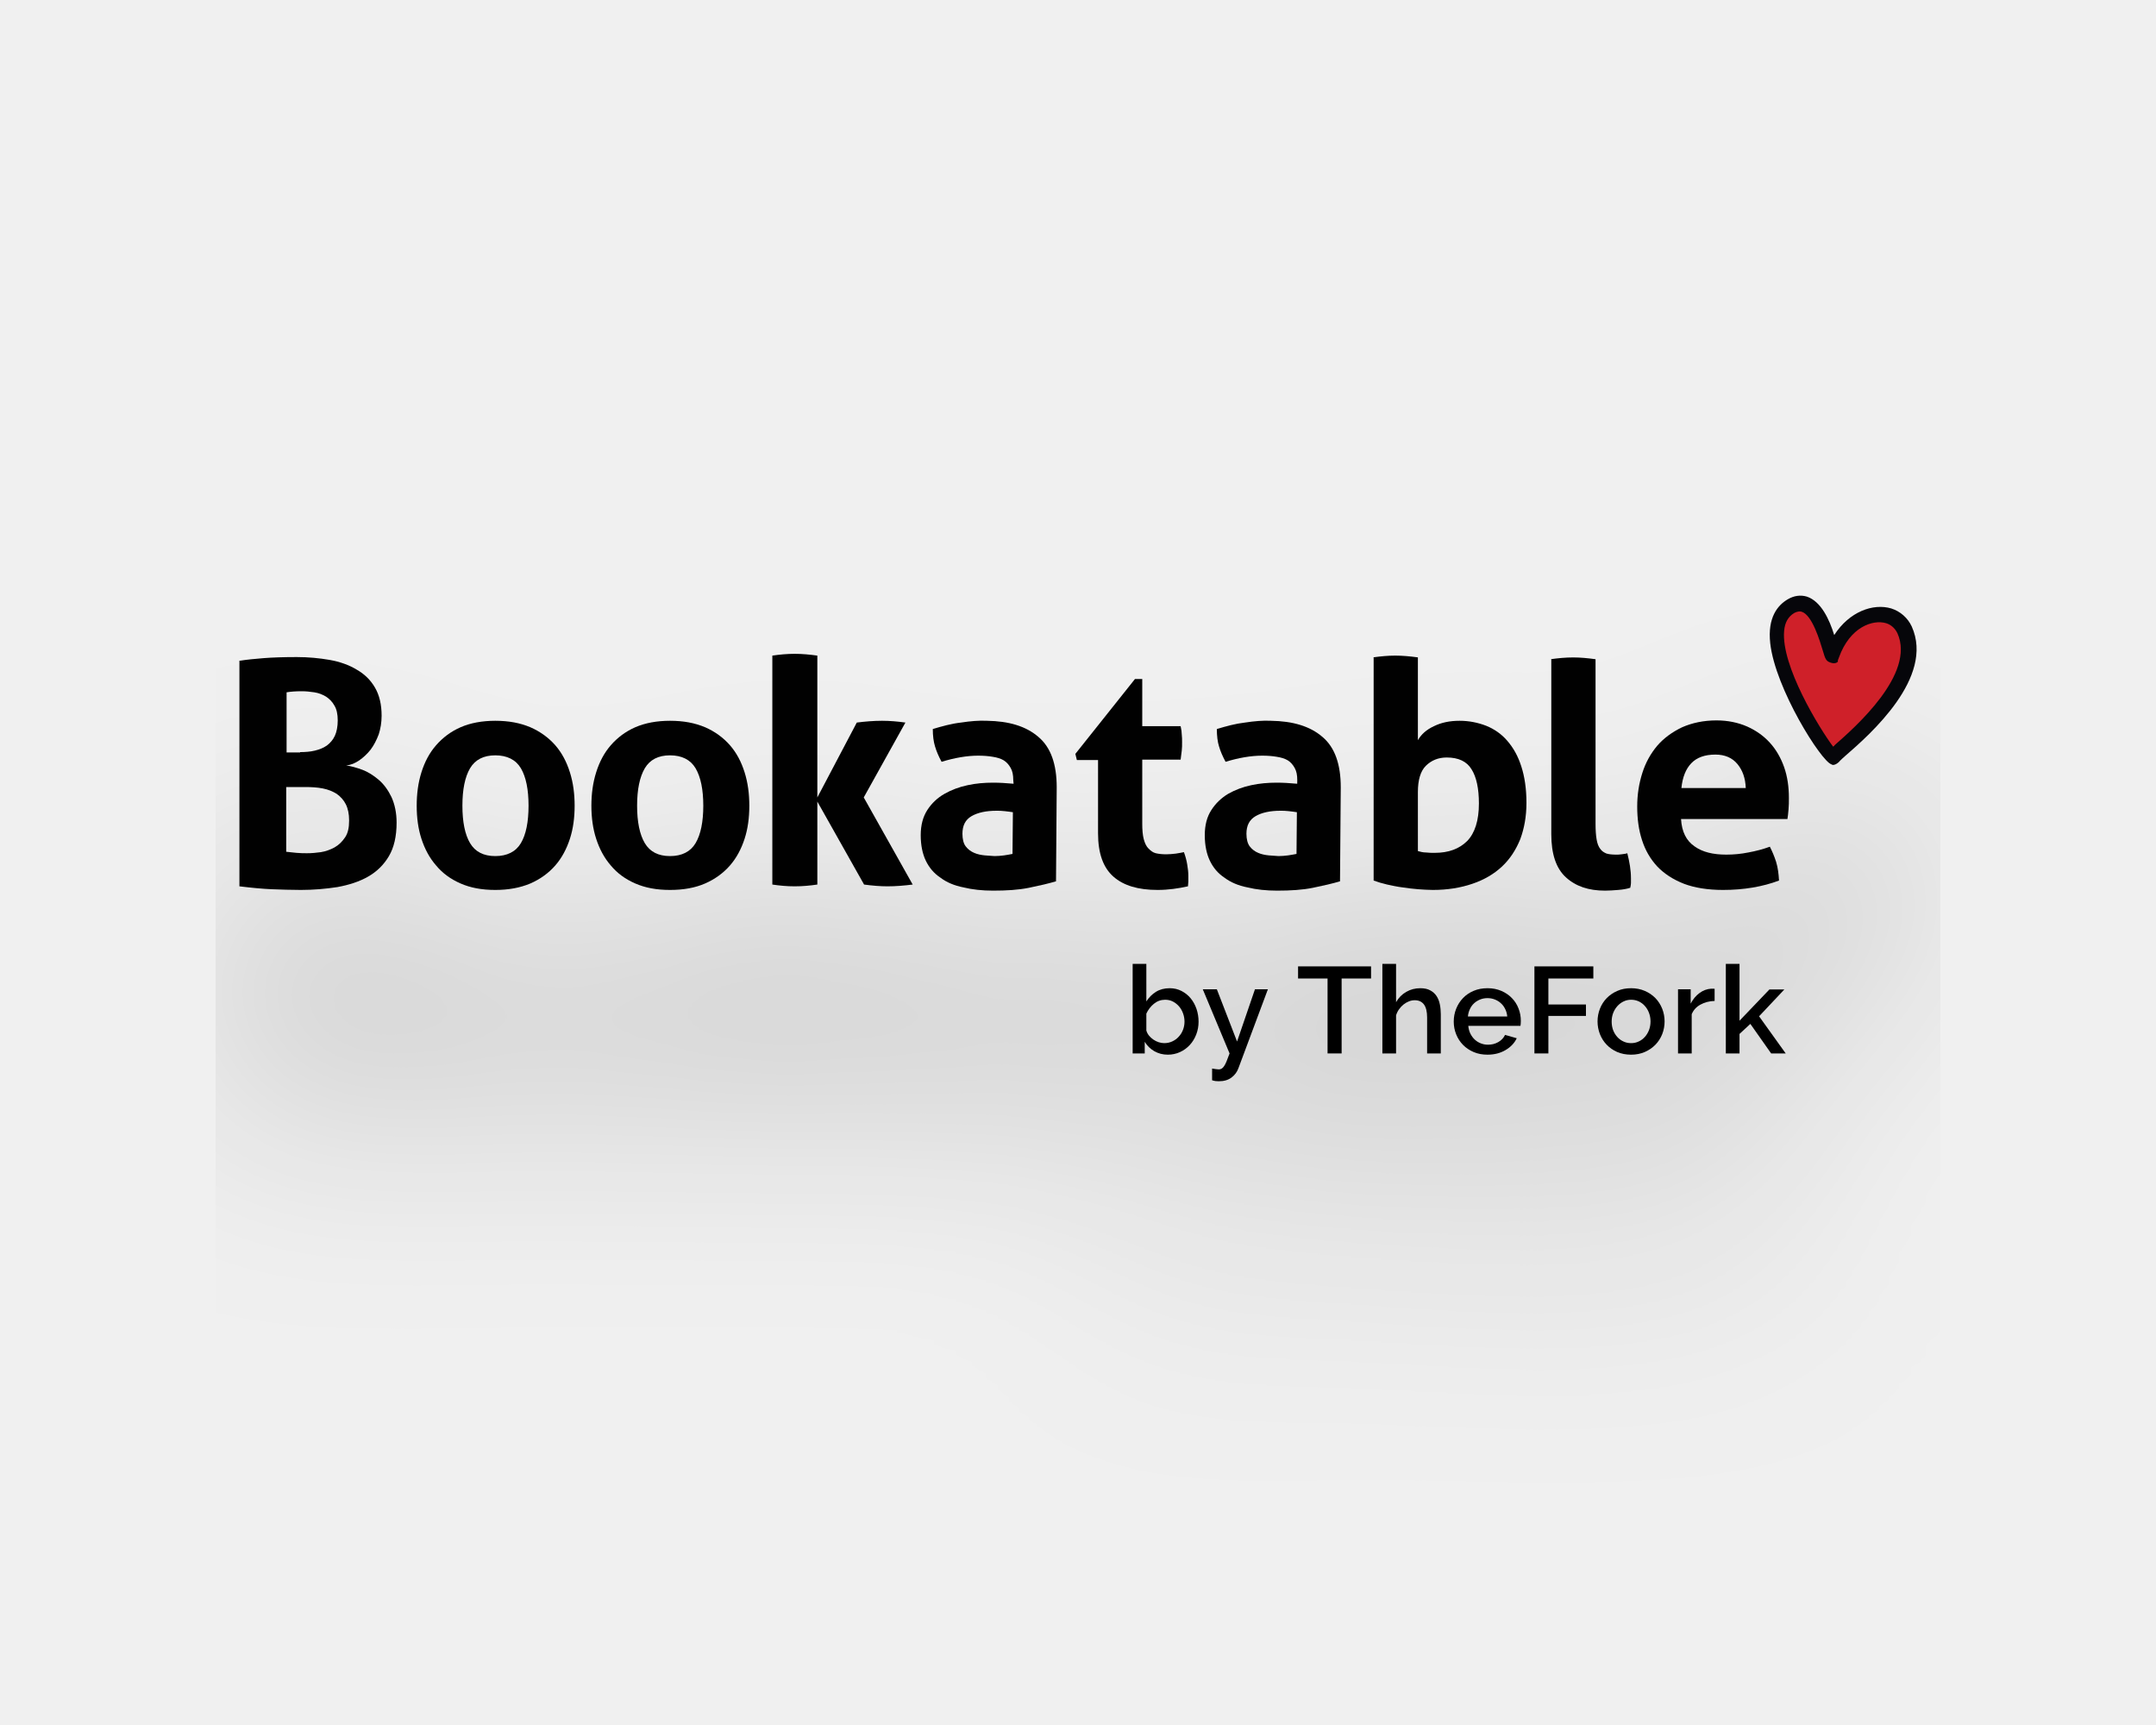
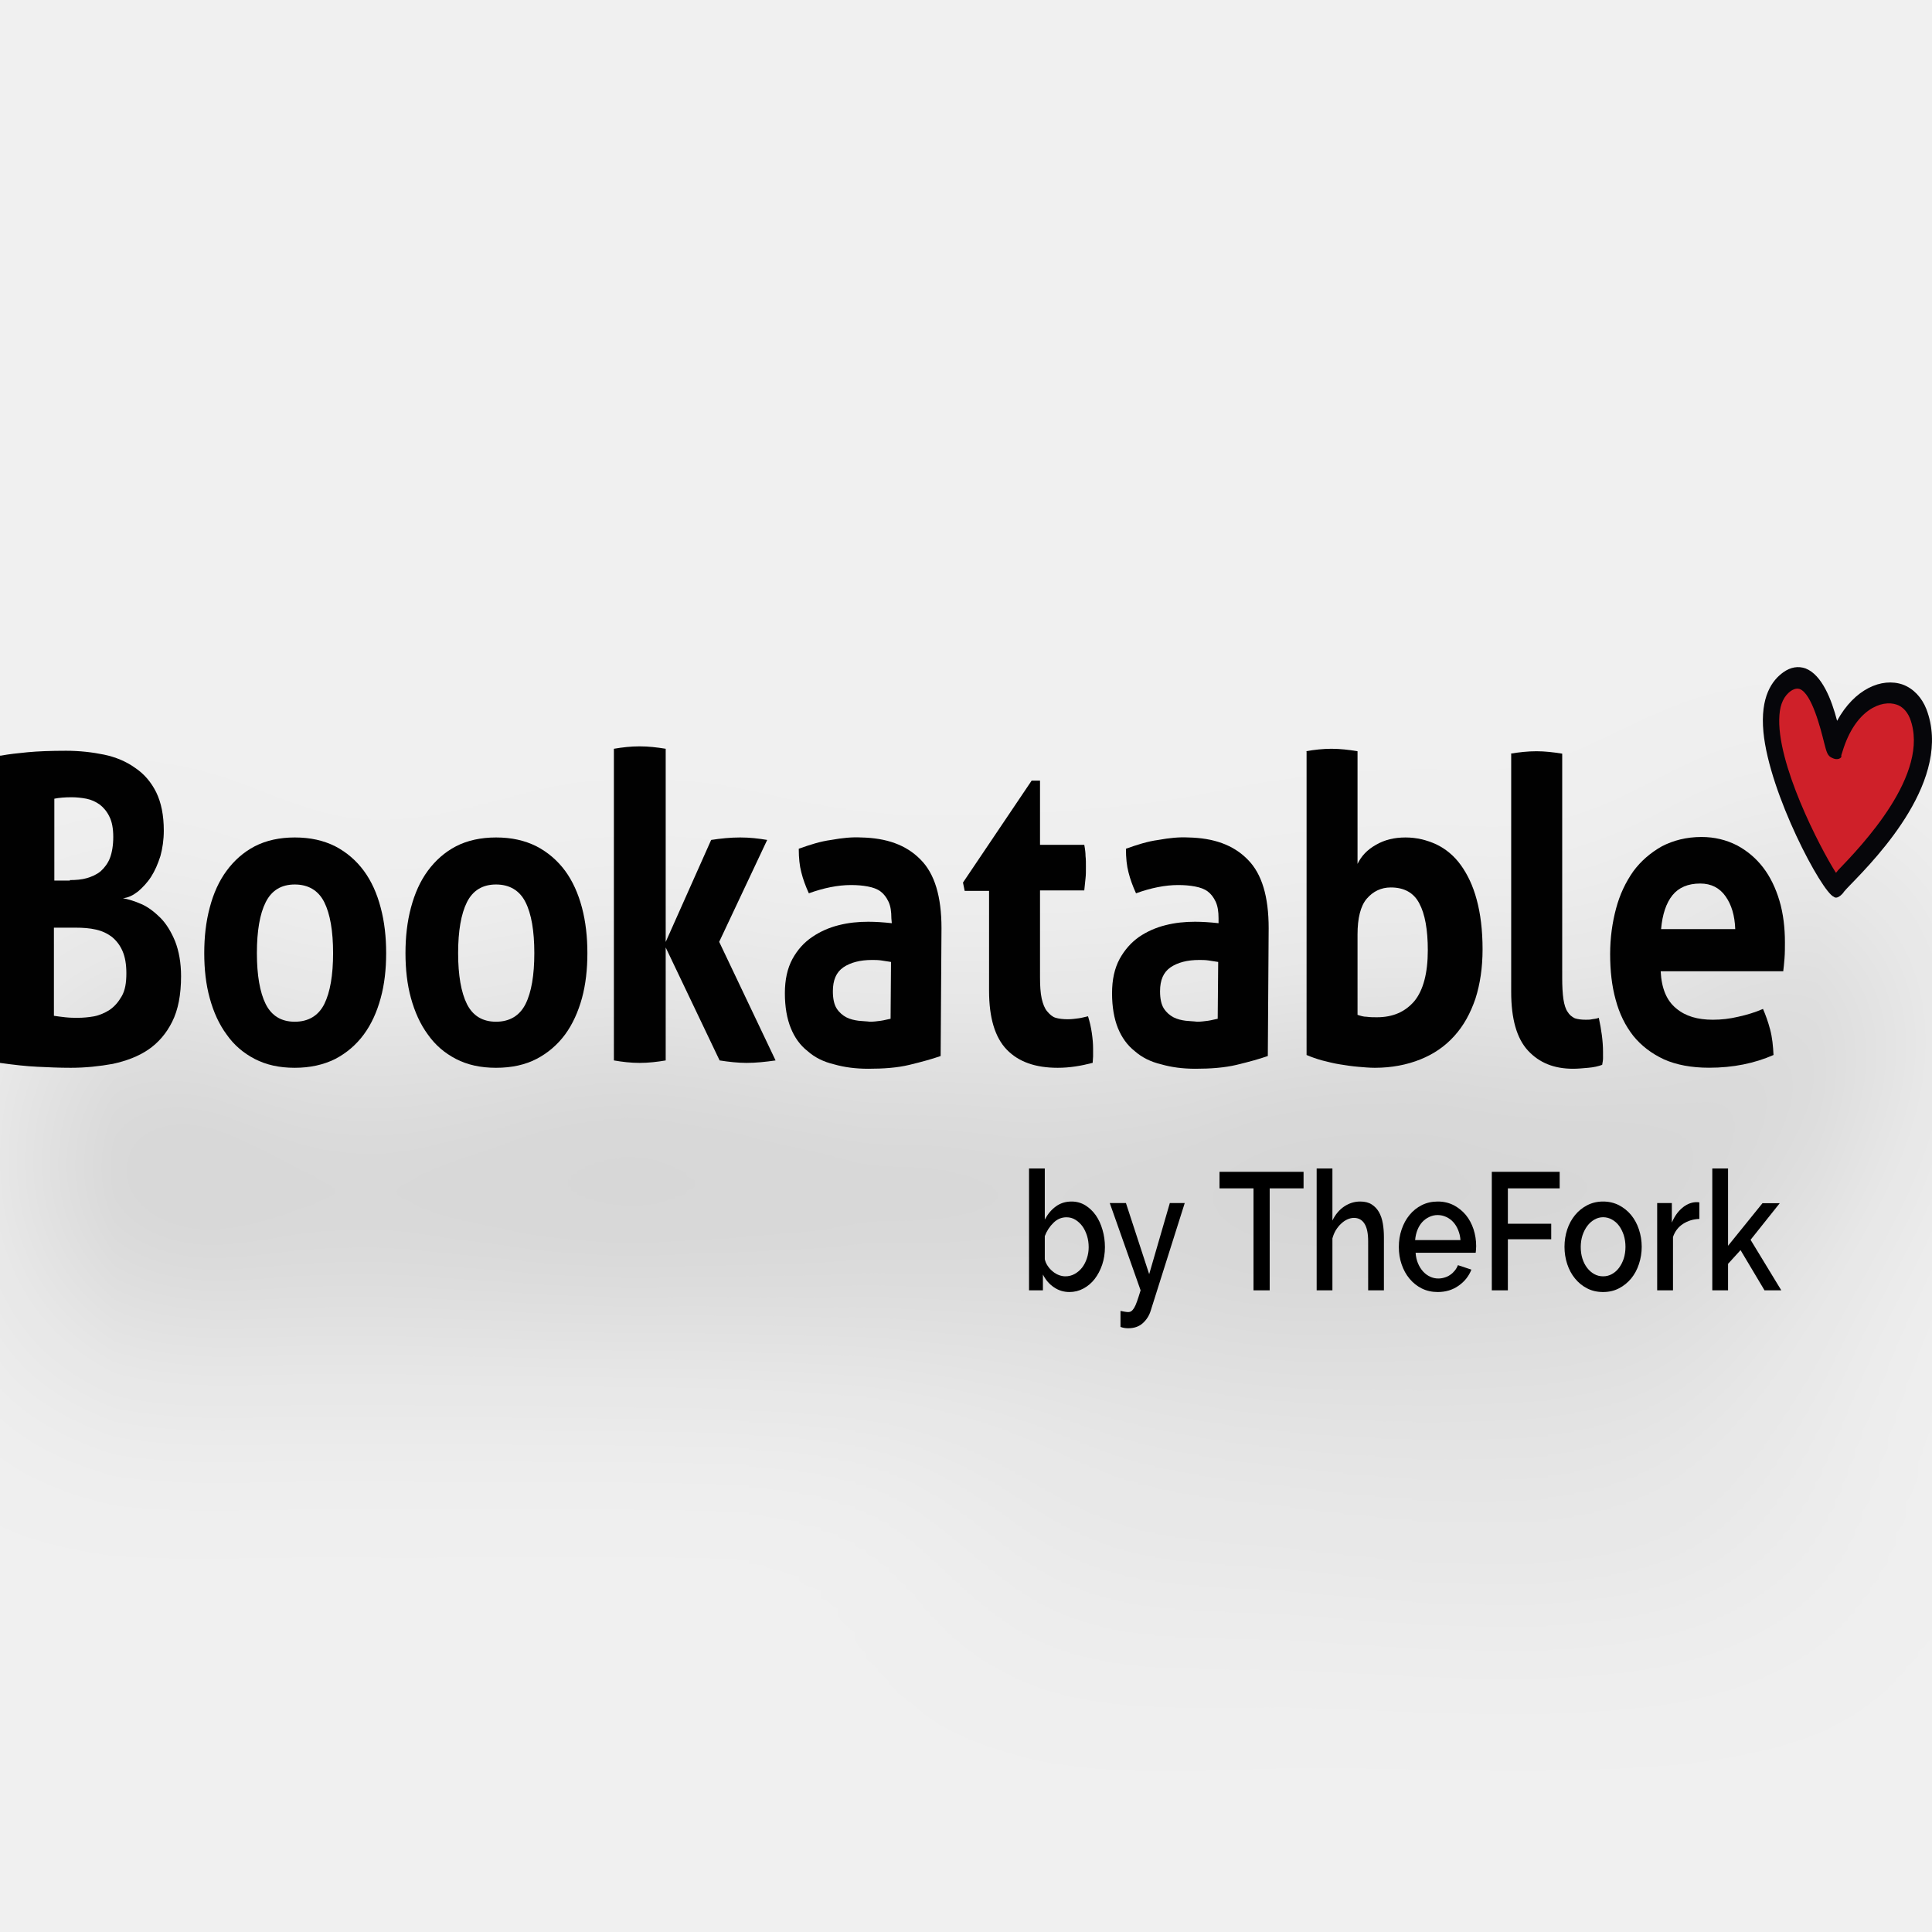
- <svg xmlns="http://www.w3.org/2000/svg" width="40" height="32" viewBox="0 0 40 32" fill="none">
-   <g clip-path="url(#clip0)" filter="url(#filter0_d)">
-     <path d="M4.456 12.256C4.584 12.236 4.727 12.222 4.89 12.209C5.052 12.196 5.263 12.189 5.507 12.189C5.724 12.189 5.927 12.209 6.117 12.242C6.307 12.276 6.477 12.336 6.619 12.423C6.761 12.503 6.877 12.616 6.958 12.757C7.039 12.897 7.08 13.07 7.08 13.277C7.08 13.404 7.06 13.518 7.026 13.624C6.985 13.731 6.937 13.825 6.877 13.905C6.815 13.985 6.741 14.052 6.666 14.105C6.585 14.159 6.51 14.192 6.422 14.199C6.51 14.212 6.612 14.239 6.72 14.279C6.829 14.319 6.931 14.386 7.026 14.466C7.121 14.546 7.202 14.659 7.263 14.786C7.324 14.92 7.358 15.08 7.358 15.26C7.358 15.514 7.31 15.721 7.216 15.881C7.121 16.042 6.992 16.169 6.829 16.262C6.666 16.355 6.476 16.416 6.259 16.456C6.042 16.489 5.819 16.509 5.581 16.509C5.398 16.509 5.222 16.502 5.045 16.496C4.869 16.489 4.666 16.469 4.442 16.442V12.256H4.456ZM5.568 13.952C5.663 13.952 5.758 13.945 5.839 13.925C5.921 13.905 5.995 13.878 6.063 13.831C6.124 13.785 6.178 13.725 6.212 13.651C6.246 13.578 6.266 13.477 6.266 13.364C6.266 13.251 6.246 13.157 6.205 13.09C6.165 13.017 6.11 12.963 6.049 12.923C5.982 12.883 5.914 12.856 5.832 12.843C5.751 12.83 5.67 12.823 5.595 12.823C5.487 12.823 5.392 12.83 5.317 12.843V13.958H5.568V13.952V13.952ZM5.31 15.801C5.364 15.808 5.432 15.815 5.5 15.821C5.575 15.828 5.636 15.828 5.697 15.828C5.778 15.828 5.866 15.821 5.954 15.808C6.043 15.794 6.131 15.761 6.205 15.721C6.287 15.674 6.348 15.614 6.402 15.534C6.456 15.454 6.477 15.354 6.477 15.22C6.477 15.1 6.456 15 6.416 14.92C6.375 14.84 6.321 14.78 6.246 14.726C6.171 14.68 6.09 14.646 5.988 14.626C5.887 14.606 5.778 14.6 5.656 14.6H5.31V15.801H5.31Z" fill="#010101" />
-     <path d="M9.189 16.509C8.938 16.509 8.728 16.469 8.545 16.389C8.362 16.309 8.213 16.202 8.091 16.055C7.968 15.915 7.88 15.748 7.819 15.561C7.758 15.374 7.731 15.167 7.731 14.947C7.731 14.726 7.758 14.519 7.819 14.326C7.88 14.132 7.968 13.965 8.091 13.825C8.213 13.685 8.362 13.571 8.545 13.491C8.728 13.411 8.945 13.371 9.189 13.371C9.44 13.371 9.65 13.411 9.84 13.491C10.023 13.571 10.179 13.685 10.302 13.825C10.424 13.965 10.512 14.132 10.573 14.326C10.634 14.519 10.661 14.726 10.661 14.947C10.661 15.167 10.634 15.374 10.573 15.561C10.512 15.748 10.424 15.915 10.302 16.055C10.18 16.195 10.023 16.309 9.84 16.389C9.65 16.469 9.433 16.509 9.189 16.509ZM9.189 15.881C9.406 15.881 9.569 15.801 9.664 15.641C9.759 15.481 9.806 15.247 9.806 14.947C9.806 14.646 9.759 14.413 9.664 14.252C9.569 14.092 9.406 14.012 9.189 14.012C8.972 14.012 8.816 14.092 8.721 14.252C8.626 14.413 8.579 14.646 8.579 14.947C8.579 15.247 8.626 15.481 8.721 15.641C8.816 15.801 8.972 15.881 9.189 15.881Z" fill="#010101" />
-     <path d="M12.431 16.509C12.18 16.509 11.97 16.469 11.786 16.389C11.603 16.309 11.454 16.202 11.332 16.055C11.21 15.915 11.122 15.748 11.061 15.561C11 15.374 10.972 15.167 10.972 14.947C10.972 14.726 11 14.519 11.061 14.326C11.122 14.132 11.21 13.965 11.332 13.825C11.454 13.685 11.603 13.571 11.786 13.491C11.97 13.411 12.187 13.371 12.431 13.371C12.682 13.371 12.892 13.411 13.082 13.491C13.265 13.571 13.421 13.685 13.543 13.825C13.665 13.965 13.753 14.132 13.814 14.326C13.875 14.519 13.902 14.726 13.902 14.947C13.902 15.167 13.875 15.374 13.814 15.561C13.753 15.748 13.665 15.915 13.543 16.055C13.421 16.195 13.265 16.309 13.082 16.389C12.899 16.469 12.682 16.509 12.431 16.509ZM12.431 15.881C12.648 15.881 12.81 15.801 12.905 15.641C13 15.481 13.048 15.247 13.048 14.947C13.048 14.646 13 14.413 12.905 14.252C12.81 14.092 12.648 14.012 12.431 14.012C12.214 14.012 12.058 14.092 11.963 14.252C11.868 14.413 11.82 14.646 11.82 14.947C11.82 15.247 11.868 15.481 11.963 15.641C12.058 15.801 12.214 15.881 12.431 15.881Z" fill="#010101" />
-     <path d="M14.329 12.162C14.465 12.142 14.601 12.129 14.743 12.129C14.885 12.129 15.021 12.142 15.164 12.162V16.409C15.028 16.429 14.885 16.442 14.743 16.442C14.601 16.442 14.465 16.429 14.329 16.409V12.162ZM15.143 14.833L15.896 13.404C16.052 13.384 16.208 13.371 16.364 13.371C16.513 13.371 16.655 13.384 16.798 13.404L16.025 14.793L16.933 16.409C16.771 16.429 16.615 16.442 16.465 16.442C16.33 16.442 16.181 16.429 16.031 16.409L15.143 14.833Z" fill="#010101" />
-     <path d="M18.799 14.473C18.799 14.379 18.785 14.306 18.751 14.246C18.717 14.185 18.676 14.139 18.622 14.105C18.568 14.072 18.5 14.052 18.419 14.039C18.337 14.025 18.249 14.018 18.147 14.018C17.937 14.018 17.707 14.059 17.469 14.132C17.415 14.032 17.374 13.938 17.347 13.845C17.32 13.758 17.306 13.651 17.306 13.524C17.483 13.471 17.652 13.424 17.829 13.404C18.005 13.377 18.161 13.364 18.31 13.371C18.717 13.377 19.036 13.471 19.266 13.671C19.497 13.865 19.605 14.179 19.605 14.606L19.592 16.349C19.456 16.389 19.287 16.429 19.09 16.469C18.893 16.509 18.67 16.522 18.425 16.522C18.222 16.522 18.039 16.502 17.876 16.462C17.707 16.429 17.564 16.369 17.449 16.282C17.327 16.202 17.239 16.095 17.177 15.968C17.116 15.841 17.082 15.681 17.082 15.494C17.082 15.307 17.123 15.153 17.204 15.027C17.286 14.9 17.394 14.799 17.523 14.726C17.652 14.653 17.794 14.599 17.951 14.566C18.106 14.532 18.262 14.519 18.425 14.519C18.54 14.519 18.663 14.526 18.805 14.539L18.799 14.473ZM18.792 15.067C18.744 15.06 18.697 15.053 18.636 15.047C18.581 15.04 18.534 15.04 18.487 15.04C18.297 15.04 18.141 15.073 18.025 15.14C17.91 15.207 17.856 15.314 17.856 15.467C17.856 15.567 17.876 15.648 17.917 15.701C17.958 15.755 18.012 15.795 18.073 15.821C18.134 15.848 18.202 15.861 18.27 15.868C18.337 15.875 18.398 15.875 18.453 15.881C18.514 15.881 18.568 15.875 18.629 15.868C18.69 15.861 18.737 15.848 18.785 15.841L18.792 15.067Z" fill="#010101" />
-     <path d="M20.365 14.099H19.979L19.951 13.985L21.057 12.596H21.192V13.471H21.904C21.918 13.531 21.925 13.585 21.925 13.625C21.931 13.671 21.931 13.718 21.931 13.772C21.931 13.825 21.931 13.878 21.925 13.925C21.918 13.979 21.911 14.032 21.904 14.092H21.192V15.274C21.192 15.394 21.199 15.488 21.22 15.568C21.24 15.641 21.267 15.701 21.308 15.741C21.348 15.781 21.389 15.815 21.443 15.828C21.498 15.841 21.565 15.848 21.64 15.848C21.701 15.848 21.755 15.841 21.816 15.835C21.87 15.828 21.925 15.815 21.965 15.808C21.992 15.881 22.013 15.955 22.026 16.035C22.04 16.115 22.047 16.182 22.047 16.249C22.047 16.289 22.047 16.329 22.047 16.355C22.047 16.382 22.04 16.416 22.04 16.442C21.857 16.482 21.674 16.509 21.477 16.509C21.118 16.509 20.846 16.429 20.657 16.262C20.467 16.095 20.372 15.828 20.372 15.461V14.099H20.365V14.099Z" fill="#010101" />
-     <path d="M24.068 14.473C24.068 14.379 24.054 14.306 24.02 14.246C23.986 14.185 23.946 14.139 23.892 14.105C23.837 14.072 23.77 14.052 23.688 14.039C23.607 14.025 23.518 14.018 23.417 14.018C23.206 14.018 22.976 14.059 22.738 14.132C22.684 14.032 22.643 13.938 22.616 13.845C22.589 13.758 22.576 13.651 22.576 13.524C22.752 13.471 22.922 13.424 23.098 13.404C23.274 13.377 23.43 13.364 23.579 13.371C23.986 13.377 24.305 13.471 24.536 13.671C24.766 13.865 24.875 14.179 24.875 14.606L24.861 16.349C24.726 16.389 24.556 16.429 24.359 16.469C24.163 16.509 23.939 16.522 23.695 16.522C23.491 16.522 23.308 16.502 23.145 16.462C22.976 16.429 22.834 16.369 22.718 16.282C22.596 16.202 22.508 16.095 22.447 15.968C22.386 15.841 22.352 15.681 22.352 15.494C22.352 15.307 22.392 15.153 22.474 15.027C22.555 14.9 22.664 14.799 22.786 14.726C22.915 14.653 23.057 14.599 23.213 14.566C23.369 14.532 23.525 14.519 23.688 14.519C23.803 14.519 23.925 14.526 24.067 14.539L24.068 14.473ZM24.061 15.067C24.014 15.06 23.966 15.053 23.905 15.047C23.851 15.04 23.803 15.04 23.756 15.04C23.566 15.04 23.41 15.073 23.295 15.14C23.18 15.207 23.125 15.314 23.125 15.467C23.125 15.567 23.146 15.648 23.186 15.701C23.227 15.755 23.281 15.795 23.342 15.821C23.403 15.848 23.471 15.861 23.539 15.868C23.607 15.875 23.668 15.875 23.722 15.881C23.783 15.881 23.837 15.875 23.898 15.868C23.959 15.861 24.007 15.848 24.054 15.841L24.061 15.067Z" fill="#010101" />
-     <path d="M25.471 12.195C25.614 12.175 25.75 12.162 25.885 12.162C26.021 12.162 26.163 12.175 26.306 12.195V13.731C26.367 13.624 26.462 13.537 26.604 13.471C26.74 13.404 26.896 13.371 27.079 13.371C27.255 13.371 27.418 13.404 27.574 13.464C27.723 13.524 27.859 13.618 27.967 13.745C28.076 13.872 28.164 14.025 28.225 14.219C28.286 14.406 28.32 14.633 28.32 14.893C28.32 15.147 28.279 15.367 28.205 15.568C28.123 15.768 28.015 15.935 27.866 16.075C27.716 16.215 27.533 16.322 27.316 16.395C27.099 16.469 26.855 16.509 26.584 16.509C26.496 16.509 26.408 16.502 26.313 16.496C26.218 16.489 26.116 16.476 26.021 16.462C25.919 16.449 25.831 16.429 25.736 16.409C25.648 16.389 25.56 16.362 25.485 16.335V12.195H25.471ZM26.306 15.788C26.353 15.801 26.401 15.814 26.455 15.814C26.509 15.821 26.563 15.821 26.617 15.821C26.875 15.821 27.072 15.748 27.221 15.601C27.363 15.454 27.438 15.22 27.438 14.906C27.438 14.626 27.391 14.412 27.302 14.272C27.214 14.125 27.058 14.052 26.841 14.052C26.685 14.052 26.556 14.105 26.455 14.205C26.353 14.305 26.306 14.472 26.306 14.693V15.788Z" fill="#010101" />
-     <path d="M28.767 12.229C28.91 12.209 29.045 12.196 29.188 12.196C29.323 12.196 29.459 12.209 29.602 12.229V15.28C29.602 15.4 29.608 15.494 29.622 15.574C29.635 15.647 29.656 15.707 29.69 15.748C29.717 15.788 29.758 15.814 29.805 15.834C29.852 15.848 29.913 15.854 29.981 15.854C30.015 15.854 30.049 15.854 30.083 15.848C30.124 15.841 30.158 15.841 30.191 15.828C30.232 15.988 30.259 16.142 30.259 16.295C30.259 16.329 30.259 16.355 30.259 16.382C30.259 16.409 30.252 16.436 30.246 16.469C30.184 16.489 30.11 16.502 30.022 16.509C29.934 16.516 29.852 16.522 29.778 16.522C29.473 16.522 29.235 16.442 29.052 16.275C28.869 16.108 28.781 15.841 28.781 15.474V12.229H28.767Z" fill="#010101" />
-     <path d="M31.188 15.194C31.202 15.427 31.283 15.594 31.439 15.701C31.588 15.808 31.785 15.854 32.029 15.854C32.165 15.854 32.301 15.841 32.436 15.814C32.578 15.788 32.708 15.754 32.836 15.707C32.877 15.788 32.918 15.881 32.952 15.988C32.985 16.095 32.999 16.215 33.006 16.335C32.701 16.449 32.355 16.509 31.968 16.509C31.683 16.509 31.439 16.469 31.243 16.395C31.039 16.315 30.876 16.208 30.748 16.075C30.619 15.935 30.524 15.774 30.463 15.581C30.402 15.394 30.375 15.187 30.375 14.96C30.375 14.739 30.408 14.533 30.47 14.339C30.531 14.145 30.625 13.978 30.748 13.832C30.87 13.691 31.026 13.578 31.209 13.491C31.392 13.411 31.602 13.364 31.846 13.364C32.057 13.364 32.246 13.404 32.416 13.478C32.579 13.551 32.721 13.651 32.836 13.778C32.952 13.905 33.04 14.059 33.101 14.232C33.162 14.406 33.189 14.599 33.189 14.8C33.189 14.873 33.189 14.947 33.182 15.02C33.176 15.094 33.169 15.147 33.162 15.194H31.188V15.194ZM32.389 14.619C32.382 14.432 32.328 14.286 32.233 14.172C32.138 14.058 32.002 13.998 31.826 13.998C31.629 13.998 31.48 14.052 31.378 14.159C31.276 14.265 31.215 14.419 31.195 14.619H32.389Z" fill="#010101" />
-     <path d="M34.01 12.049C34.01 12.049 33.589 11.107 33.331 11.201C32.199 11.628 33.976 14.052 33.976 14.052C33.976 14.052 35.881 12.523 35.366 11.695C35.23 11.474 34.62 11.401 34.62 11.401L34.01 12.049Z" fill="#CF2029" />
-     <path d="M34.098 12.276C34.043 12.329 33.955 12.289 33.955 12.289C33.874 12.262 33.86 12.209 33.82 12.075C33.765 11.895 33.623 11.408 33.426 11.348C33.399 11.341 33.358 11.334 33.284 11.374C33.176 11.441 33.114 11.548 33.101 11.701C33.04 12.349 33.759 13.518 34.01 13.851C34.023 13.845 34.03 13.831 34.044 13.818C34.416 13.491 35.542 12.503 35.203 11.748C35.149 11.635 35.061 11.581 34.993 11.561C34.749 11.488 34.322 11.628 34.118 12.196L34.098 12.249V12.276ZM33.976 14.178C33.786 14.118 32.938 12.776 32.843 11.935C32.789 11.448 32.986 11.227 33.162 11.121C33.284 11.047 33.406 11.034 33.521 11.067C33.786 11.154 33.942 11.495 34.03 11.781C34.308 11.348 34.749 11.187 35.088 11.287C35.257 11.341 35.393 11.461 35.468 11.621C35.895 12.569 34.694 13.624 34.24 14.018C34.193 14.058 34.159 14.092 34.138 14.112C34.138 14.118 34.037 14.225 33.976 14.178Z" fill="#06060A" />
-     <path d="M21.666 19.565C21.574 19.565 21.49 19.543 21.415 19.5C21.341 19.457 21.282 19.399 21.238 19.326V19.542H21.014V17.881H21.268V18.577C21.316 18.502 21.376 18.442 21.448 18.398C21.519 18.354 21.604 18.332 21.701 18.332C21.781 18.332 21.854 18.349 21.92 18.383C21.986 18.417 22.043 18.462 22.09 18.519C22.137 18.576 22.173 18.642 22.199 18.717C22.224 18.792 22.237 18.871 22.237 18.953C22.237 19.038 22.222 19.117 22.193 19.192C22.164 19.266 22.124 19.331 22.073 19.386C22.022 19.441 21.962 19.485 21.892 19.517C21.821 19.549 21.746 19.565 21.666 19.565ZM21.599 19.351C21.654 19.351 21.705 19.34 21.751 19.318C21.798 19.296 21.837 19.267 21.87 19.23C21.904 19.194 21.929 19.152 21.948 19.104C21.966 19.056 21.976 19.006 21.976 18.953C21.976 18.9 21.967 18.849 21.949 18.799C21.931 18.75 21.907 18.707 21.875 18.67C21.843 18.633 21.806 18.603 21.762 18.58C21.718 18.557 21.67 18.546 21.617 18.546C21.539 18.546 21.469 18.571 21.408 18.621C21.347 18.671 21.301 18.732 21.268 18.803V19.117C21.278 19.152 21.294 19.183 21.317 19.211C21.34 19.239 21.367 19.264 21.398 19.285C21.429 19.306 21.462 19.323 21.497 19.334C21.533 19.345 21.567 19.351 21.599 19.351Z" fill="black" />
-     <path d="M22.488 19.822C22.512 19.826 22.534 19.83 22.557 19.833C22.579 19.836 22.597 19.838 22.611 19.838C22.631 19.838 22.648 19.834 22.663 19.825C22.678 19.817 22.693 19.802 22.708 19.781C22.723 19.76 22.739 19.73 22.755 19.691C22.771 19.652 22.79 19.603 22.812 19.542L22.315 18.352H22.576L22.951 19.321L23.283 18.352H23.523L22.976 19.817C22.951 19.886 22.909 19.943 22.848 19.989C22.787 20.035 22.709 20.058 22.613 20.058C22.595 20.058 22.576 20.057 22.555 20.055C22.535 20.052 22.513 20.048 22.488 20.04V19.822H22.488Z" fill="black" />
-     <path d="M25.437 18.152H24.891V19.542H24.63V18.152H24.083V17.927H25.437V18.152Z" fill="black" />
-     <path d="M26.731 19.542H26.477V18.875C26.477 18.766 26.457 18.686 26.418 18.633C26.378 18.581 26.322 18.555 26.248 18.555C26.212 18.555 26.177 18.561 26.142 18.575C26.106 18.589 26.073 18.608 26.041 18.633C26.009 18.658 25.981 18.688 25.957 18.722C25.932 18.756 25.914 18.794 25.901 18.835V19.542H25.647V17.881H25.901V18.591C25.948 18.509 26.01 18.445 26.09 18.4C26.169 18.354 26.256 18.332 26.35 18.332C26.425 18.332 26.487 18.345 26.535 18.372C26.584 18.398 26.623 18.433 26.652 18.477C26.681 18.521 26.702 18.573 26.713 18.631C26.725 18.689 26.731 18.751 26.731 18.816V19.542H26.731Z" fill="black" />
-     <path d="M27.597 19.565C27.503 19.565 27.417 19.549 27.34 19.516C27.263 19.483 27.198 19.439 27.143 19.383C27.088 19.327 27.046 19.262 27.016 19.187C26.986 19.113 26.971 19.034 26.971 18.951C26.971 18.867 26.986 18.788 27.016 18.713C27.046 18.638 27.088 18.572 27.143 18.515C27.197 18.458 27.263 18.413 27.34 18.381C27.417 18.348 27.503 18.332 27.599 18.332C27.693 18.332 27.778 18.349 27.855 18.382C27.931 18.415 27.996 18.459 28.05 18.515C28.104 18.57 28.145 18.635 28.173 18.708C28.202 18.782 28.216 18.859 28.216 18.939C28.216 18.957 28.215 18.974 28.214 18.99C28.212 19.006 28.211 19.019 28.209 19.03H27.241C27.246 19.083 27.258 19.131 27.279 19.173C27.3 19.216 27.327 19.253 27.36 19.284C27.393 19.315 27.431 19.339 27.473 19.355C27.515 19.372 27.56 19.38 27.606 19.38C27.64 19.38 27.674 19.376 27.707 19.368C27.74 19.359 27.77 19.347 27.798 19.331C27.826 19.315 27.85 19.296 27.872 19.273C27.893 19.251 27.91 19.226 27.923 19.198L28.14 19.26C28.098 19.349 28.029 19.422 27.933 19.479C27.837 19.536 27.725 19.565 27.597 19.565ZM27.964 18.857C27.959 18.807 27.947 18.761 27.926 18.719C27.905 18.676 27.879 18.64 27.846 18.611C27.814 18.581 27.776 18.558 27.733 18.541C27.69 18.524 27.645 18.516 27.597 18.516C27.549 18.516 27.504 18.524 27.462 18.541C27.419 18.558 27.382 18.581 27.349 18.611C27.317 18.64 27.291 18.676 27.271 18.719C27.251 18.761 27.238 18.807 27.234 18.857H27.964Z" fill="black" />
-     <path d="M28.468 19.542V17.927H29.561V18.152H28.727V18.634H29.424V18.846H28.727V19.542H28.468V19.542Z" fill="black" />
-     <path d="M30.261 19.565C30.166 19.565 30.08 19.548 30.003 19.515C29.927 19.481 29.862 19.437 29.808 19.38C29.754 19.324 29.713 19.259 29.683 19.184C29.654 19.109 29.639 19.03 29.639 18.948C29.639 18.866 29.654 18.788 29.683 18.713C29.712 18.638 29.755 18.572 29.809 18.516C29.864 18.46 29.929 18.415 30.006 18.382C30.082 18.348 30.167 18.332 30.261 18.332C30.355 18.332 30.44 18.349 30.516 18.382C30.593 18.415 30.658 18.46 30.713 18.516C30.767 18.572 30.809 18.638 30.839 18.713C30.868 18.788 30.883 18.866 30.883 18.948C30.883 19.03 30.868 19.109 30.839 19.184C30.809 19.259 30.767 19.324 30.713 19.38C30.658 19.436 30.593 19.481 30.516 19.515C30.44 19.548 30.355 19.565 30.261 19.565ZM29.901 18.95C29.901 19.008 29.91 19.061 29.928 19.11C29.947 19.158 29.972 19.2 30.005 19.236C30.037 19.272 30.075 19.3 30.119 19.32C30.163 19.341 30.21 19.351 30.261 19.351C30.312 19.351 30.359 19.341 30.403 19.32C30.447 19.3 30.485 19.271 30.517 19.235C30.55 19.199 30.575 19.156 30.594 19.108C30.612 19.059 30.622 19.006 30.622 18.948C30.622 18.892 30.612 18.84 30.594 18.79C30.575 18.741 30.55 18.698 30.517 18.662C30.485 18.625 30.447 18.597 30.403 18.576C30.359 18.556 30.312 18.546 30.261 18.546C30.212 18.546 30.165 18.556 30.121 18.578C30.077 18.599 30.039 18.628 30.007 18.664C29.974 18.7 29.948 18.743 29.929 18.792C29.91 18.842 29.901 18.894 29.901 18.95Z" fill="black" />
-     <path d="M31.811 18.568C31.712 18.571 31.625 18.594 31.549 18.636C31.473 18.677 31.418 18.737 31.386 18.814V19.542H31.132V18.352H31.367V18.618C31.409 18.537 31.463 18.471 31.53 18.422C31.597 18.372 31.669 18.346 31.746 18.341C31.762 18.341 31.774 18.341 31.785 18.341C31.795 18.341 31.803 18.342 31.811 18.343V18.568Z" fill="black" />
-     <path d="M32.86 19.542L32.474 18.994L32.273 19.18V19.542H32.019V17.881H32.273V18.935L32.828 18.355H33.105L32.636 18.853L33.13 19.542H32.86V19.542Z" fill="black" />
+ <svg xmlns="http://www.w3.org/2000/svg" width="32" height="32" viewBox="0 0 32 32" fill="none">
+   <g clip-path="url(#clip0)">
+     <g filter="url(#filter0_d)">
+       <path d="M0.014 12.516C0.147 12.491 0.293 12.475 0.461 12.459C0.628 12.443 0.844 12.435 1.095 12.435C1.318 12.435 1.528 12.459 1.723 12.499C1.918 12.54 2.092 12.613 2.239 12.719C2.385 12.816 2.504 12.954 2.588 13.124C2.671 13.295 2.713 13.506 2.713 13.757C2.713 13.911 2.692 14.05 2.657 14.179C2.615 14.309 2.566 14.423 2.504 14.52C2.441 14.618 2.364 14.699 2.288 14.764C2.204 14.829 2.127 14.869 2.036 14.877C2.127 14.894 2.232 14.926 2.343 14.975C2.455 15.024 2.559 15.105 2.657 15.202C2.755 15.3 2.838 15.438 2.901 15.592C2.964 15.754 2.999 15.949 2.999 16.168C2.999 16.477 2.95 16.728 2.852 16.923C2.755 17.118 2.622 17.272 2.455 17.386C2.288 17.499 2.092 17.572 1.869 17.621C1.646 17.661 1.416 17.686 1.172 17.686C0.983 17.686 0.802 17.678 0.621 17.669C0.439 17.661 0.23 17.637 0 17.605V12.516H0.014ZM1.158 14.577C1.256 14.577 1.353 14.569 1.437 14.545C1.521 14.52 1.597 14.488 1.667 14.431C1.73 14.374 1.786 14.301 1.821 14.212C1.855 14.123 1.876 14.001 1.876 13.863C1.876 13.725 1.855 13.611 1.814 13.53C1.772 13.441 1.716 13.376 1.653 13.327C1.583 13.278 1.514 13.246 1.43 13.229C1.346 13.213 1.263 13.205 1.186 13.205C1.074 13.205 0.977 13.213 0.9 13.229V14.585H1.158V14.577ZM0.893 16.825C0.949 16.834 1.018 16.842 1.088 16.85C1.165 16.858 1.228 16.858 1.29 16.858C1.374 16.858 1.465 16.85 1.556 16.834C1.646 16.817 1.737 16.777 1.814 16.728C1.897 16.671 1.96 16.598 2.016 16.501C2.072 16.403 2.093 16.282 2.093 16.119C2.093 15.973 2.072 15.851 2.03 15.754C1.988 15.657 1.932 15.584 1.855 15.519C1.779 15.462 1.695 15.421 1.59 15.397C1.486 15.373 1.374 15.365 1.249 15.365H0.893V16.825H0.893Z" fill="#010101" />
+       <path d="M4.882 17.686C4.624 17.686 4.408 17.637 4.22 17.54C4.032 17.442 3.878 17.312 3.753 17.134C3.627 16.963 3.536 16.76 3.474 16.533C3.411 16.306 3.383 16.054 3.383 15.787C3.383 15.519 3.411 15.267 3.474 15.032C3.536 14.796 3.627 14.594 3.753 14.423C3.878 14.253 4.032 14.115 4.22 14.017C4.408 13.92 4.631 13.871 4.882 13.871C5.141 13.871 5.357 13.92 5.552 14.017C5.74 14.115 5.901 14.253 6.026 14.423C6.152 14.594 6.243 14.796 6.305 15.032C6.368 15.267 6.396 15.519 6.396 15.787C6.396 16.054 6.368 16.306 6.305 16.533C6.243 16.76 6.152 16.963 6.026 17.134C5.901 17.304 5.74 17.442 5.552 17.54C5.357 17.637 5.134 17.686 4.882 17.686ZM4.882 16.923C5.106 16.923 5.273 16.825 5.371 16.631C5.468 16.436 5.517 16.152 5.517 15.787C5.517 15.421 5.468 15.137 5.371 14.943C5.273 14.748 5.106 14.65 4.882 14.65C4.659 14.65 4.499 14.748 4.401 14.943C4.303 15.137 4.255 15.421 4.255 15.787C4.255 16.152 4.304 16.436 4.401 16.631C4.499 16.825 4.659 16.923 4.882 16.923Z" fill="#010101" />
+       <path d="M8.216 17.686C7.958 17.686 7.741 17.637 7.553 17.54C7.365 17.442 7.211 17.312 7.086 17.134C6.96 16.963 6.87 16.76 6.807 16.533C6.744 16.306 6.716 16.054 6.716 15.787C6.716 15.519 6.744 15.267 6.807 15.032C6.87 14.796 6.96 14.594 7.086 14.423C7.211 14.253 7.365 14.115 7.553 14.017C7.741 13.92 7.965 13.871 8.216 13.871C8.474 13.871 8.69 13.92 8.885 14.017C9.074 14.115 9.234 14.253 9.36 14.423C9.485 14.594 9.576 14.796 9.639 15.032C9.701 15.267 9.729 15.519 9.729 15.787C9.729 16.054 9.701 16.306 9.639 16.533C9.576 16.76 9.485 16.963 9.36 17.134C9.234 17.304 9.074 17.442 8.885 17.54C8.697 17.637 8.474 17.686 8.216 17.686ZM8.216 16.923C8.439 16.923 8.606 16.825 8.704 16.631C8.802 16.436 8.85 16.152 8.85 15.787C8.85 15.421 8.802 15.137 8.704 14.943C8.606 14.748 8.439 14.65 8.216 14.65C7.993 14.65 7.832 14.748 7.734 14.943C7.637 15.137 7.588 15.421 7.588 15.787C7.588 16.152 7.637 16.436 7.734 16.631C7.832 16.825 7.993 16.923 8.216 16.923Z" fill="#010101" />
+       <path d="M10.168 12.402C10.308 12.378 10.447 12.362 10.594 12.362C10.74 12.362 10.88 12.378 11.026 12.402V17.564C10.887 17.588 10.74 17.605 10.594 17.605C10.447 17.605 10.308 17.588 10.168 17.564V12.402ZM11.005 15.649L11.779 13.912C11.94 13.887 12.1 13.871 12.261 13.871C12.414 13.871 12.56 13.887 12.707 13.912L11.912 15.6L12.846 17.564C12.679 17.588 12.519 17.605 12.365 17.605C12.226 17.605 12.072 17.588 11.919 17.564L11.005 15.649Z" fill="#010101" />
+       <path d="M14.764 15.21C14.764 15.097 14.751 15.008 14.716 14.934C14.681 14.861 14.639 14.805 14.583 14.764C14.527 14.723 14.458 14.699 14.374 14.683C14.29 14.667 14.2 14.659 14.095 14.659C13.879 14.659 13.642 14.707 13.397 14.796C13.342 14.675 13.3 14.561 13.272 14.447C13.244 14.342 13.23 14.212 13.23 14.058C13.411 13.993 13.586 13.936 13.767 13.912C13.948 13.879 14.109 13.863 14.262 13.871C14.681 13.879 15.008 13.993 15.246 14.236C15.483 14.472 15.594 14.853 15.594 15.373L15.58 17.491C15.441 17.54 15.267 17.588 15.064 17.637C14.862 17.686 14.632 17.702 14.381 17.702C14.171 17.702 13.983 17.677 13.816 17.629C13.642 17.588 13.495 17.515 13.377 17.41C13.251 17.312 13.16 17.182 13.098 17.028C13.035 16.874 13 16.679 13 16.452C13 16.225 13.042 16.038 13.125 15.884C13.209 15.73 13.32 15.608 13.453 15.519C13.585 15.429 13.732 15.364 13.892 15.324C14.053 15.283 14.213 15.267 14.381 15.267C14.499 15.267 14.625 15.275 14.771 15.291L14.764 15.21ZM14.758 15.933C14.709 15.925 14.66 15.917 14.597 15.908C14.541 15.9 14.493 15.9 14.444 15.9C14.249 15.9 14.088 15.941 13.969 16.022C13.851 16.103 13.795 16.233 13.795 16.419C13.795 16.541 13.816 16.639 13.858 16.704C13.9 16.769 13.956 16.817 14.018 16.85C14.081 16.882 14.151 16.898 14.221 16.907C14.29 16.915 14.353 16.915 14.409 16.923C14.472 16.923 14.527 16.915 14.59 16.907C14.653 16.898 14.702 16.882 14.751 16.874L14.758 15.933Z" fill="#010101" />
+       <path d="M16.376 14.756H15.978L15.95 14.618L17.087 12.93H17.226V13.993H17.959C17.973 14.066 17.98 14.131 17.98 14.18C17.987 14.236 17.986 14.293 17.986 14.358C17.986 14.423 17.987 14.488 17.98 14.545C17.973 14.61 17.966 14.675 17.959 14.748H17.226V16.184C17.226 16.33 17.233 16.444 17.254 16.541C17.275 16.631 17.303 16.703 17.345 16.752C17.387 16.801 17.429 16.841 17.485 16.858C17.54 16.874 17.61 16.882 17.687 16.882C17.75 16.882 17.805 16.874 17.868 16.866C17.924 16.858 17.98 16.841 18.021 16.833C18.049 16.923 18.07 17.012 18.084 17.109C18.098 17.207 18.105 17.288 18.105 17.369C18.105 17.418 18.105 17.467 18.105 17.499C18.105 17.531 18.098 17.572 18.098 17.604C17.91 17.653 17.722 17.686 17.519 17.686C17.15 17.686 16.871 17.588 16.675 17.385C16.48 17.183 16.382 16.858 16.382 16.411V14.756H16.376Z" fill="#010101" />
+       <path d="M20.183 15.21C20.183 15.097 20.169 15.008 20.135 14.934C20.1 14.861 20.058 14.805 20.002 14.764C19.946 14.723 19.877 14.699 19.793 14.683C19.709 14.667 19.619 14.659 19.514 14.659C19.298 14.659 19.061 14.707 18.816 14.796C18.761 14.675 18.719 14.561 18.691 14.447C18.663 14.342 18.649 14.212 18.649 14.058C18.83 13.993 19.005 13.936 19.186 13.912C19.367 13.879 19.528 13.863 19.681 13.871C20.1 13.879 20.427 13.993 20.665 14.236C20.902 14.472 21.013 14.853 21.013 15.373L20.999 17.491C20.86 17.54 20.686 17.588 20.483 17.637C20.281 17.685 20.051 17.702 19.8 17.702C19.59 17.702 19.402 17.677 19.235 17.629C19.061 17.588 18.914 17.515 18.795 17.41C18.67 17.312 18.579 17.182 18.516 17.028C18.454 16.874 18.419 16.679 18.419 16.452C18.419 16.225 18.461 16.038 18.544 15.884C18.628 15.73 18.739 15.608 18.865 15.519C18.997 15.429 19.144 15.364 19.304 15.324C19.465 15.283 19.625 15.267 19.793 15.267C19.911 15.267 20.037 15.275 20.183 15.291L20.183 15.21ZM20.177 15.933C20.128 15.925 20.079 15.917 20.016 15.908C19.96 15.9 19.912 15.9 19.863 15.9C19.667 15.9 19.507 15.941 19.388 16.022C19.27 16.103 19.214 16.233 19.214 16.419C19.214 16.541 19.235 16.639 19.277 16.704C19.319 16.769 19.375 16.817 19.437 16.85C19.5 16.882 19.57 16.898 19.64 16.907C19.709 16.915 19.772 16.915 19.828 16.923C19.891 16.923 19.946 16.915 20.009 16.907C20.072 16.898 20.121 16.882 20.169 16.874L20.177 15.933Z" fill="#010101" />
+       <path d="M21.627 12.443C21.773 12.418 21.913 12.402 22.052 12.402C22.192 12.402 22.338 12.418 22.485 12.443V14.309C22.548 14.179 22.645 14.074 22.792 13.992C22.931 13.911 23.092 13.871 23.28 13.871C23.461 13.871 23.629 13.912 23.789 13.985C23.942 14.058 24.082 14.171 24.194 14.326C24.305 14.48 24.396 14.666 24.459 14.902C24.521 15.129 24.556 15.405 24.556 15.722C24.556 16.03 24.515 16.298 24.438 16.541C24.354 16.785 24.243 16.988 24.089 17.158C23.936 17.329 23.747 17.459 23.524 17.548C23.301 17.637 23.05 17.686 22.771 17.686C22.68 17.686 22.59 17.677 22.492 17.669C22.395 17.661 22.29 17.645 22.192 17.629C22.088 17.613 21.997 17.588 21.899 17.564C21.808 17.539 21.718 17.507 21.641 17.474V12.443H21.627ZM22.485 16.809C22.534 16.825 22.583 16.841 22.638 16.841C22.694 16.849 22.75 16.849 22.806 16.849C23.071 16.849 23.273 16.76 23.426 16.582C23.573 16.403 23.649 16.119 23.649 15.738C23.649 15.397 23.601 15.137 23.51 14.967C23.419 14.788 23.259 14.699 23.036 14.699C22.875 14.699 22.743 14.764 22.638 14.885C22.534 15.007 22.485 15.21 22.485 15.478V16.809Z" fill="#010101" />
+       <path d="M25.017 12.483C25.163 12.459 25.303 12.443 25.449 12.443C25.588 12.443 25.728 12.459 25.875 12.483V16.192C25.875 16.338 25.881 16.452 25.895 16.549C25.909 16.638 25.93 16.711 25.965 16.76C25.993 16.809 26.035 16.841 26.084 16.866C26.133 16.882 26.195 16.89 26.265 16.89C26.3 16.89 26.335 16.89 26.37 16.882C26.411 16.874 26.446 16.874 26.481 16.858C26.523 17.052 26.551 17.239 26.551 17.426C26.551 17.466 26.551 17.499 26.551 17.531C26.551 17.564 26.544 17.596 26.537 17.637C26.474 17.661 26.397 17.678 26.307 17.686C26.216 17.694 26.132 17.702 26.056 17.702C25.742 17.702 25.498 17.605 25.309 17.402C25.121 17.199 25.03 16.874 25.03 16.428V12.483H25.017Z" fill="#010101" />
+       <path d="M27.506 16.087C27.52 16.371 27.604 16.573 27.764 16.703C27.918 16.833 28.12 16.89 28.371 16.89C28.51 16.89 28.65 16.874 28.789 16.841C28.936 16.809 29.069 16.768 29.201 16.711C29.243 16.809 29.285 16.922 29.319 17.052C29.354 17.182 29.368 17.328 29.375 17.474C29.061 17.612 28.706 17.685 28.308 17.685C28.015 17.685 27.764 17.637 27.562 17.547C27.353 17.45 27.185 17.32 27.053 17.158C26.92 16.988 26.823 16.793 26.76 16.557C26.697 16.33 26.669 16.078 26.669 15.803C26.669 15.535 26.704 15.283 26.767 15.048C26.83 14.812 26.927 14.61 27.053 14.431C27.178 14.261 27.339 14.123 27.527 14.017C27.715 13.92 27.932 13.863 28.183 13.863C28.399 13.863 28.594 13.912 28.769 14.001C28.936 14.09 29.082 14.212 29.201 14.366C29.32 14.52 29.41 14.707 29.473 14.918C29.536 15.129 29.564 15.364 29.564 15.608C29.564 15.697 29.564 15.786 29.557 15.876C29.55 15.965 29.543 16.03 29.536 16.087H27.506V16.087ZM28.741 15.389C28.733 15.161 28.678 14.983 28.58 14.845C28.483 14.707 28.343 14.634 28.162 14.634C27.959 14.634 27.806 14.699 27.701 14.828C27.597 14.958 27.534 15.145 27.513 15.389H28.741Z" fill="#010101" />
+       <path d="M30.408 12.264C30.408 12.264 29.975 11.12 29.71 11.233C28.546 11.752 30.373 14.698 30.373 14.698C30.373 14.698 32.333 12.84 31.802 11.834C31.663 11.566 31.035 11.476 31.035 11.476L30.408 12.264Z" fill="#CF2029" />
+       <path d="M30.498 12.54C30.442 12.605 30.352 12.556 30.352 12.556C30.268 12.524 30.254 12.459 30.212 12.296C30.157 12.077 30.01 11.485 29.808 11.412C29.78 11.404 29.738 11.396 29.662 11.444C29.55 11.526 29.487 11.655 29.473 11.842C29.41 12.629 30.15 14.05 30.408 14.455C30.422 14.447 30.429 14.431 30.443 14.415C30.826 14.017 31.984 12.816 31.635 11.899C31.579 11.761 31.489 11.696 31.419 11.672C31.168 11.582 30.729 11.753 30.519 12.443L30.498 12.508V12.54ZM30.373 14.853C30.178 14.78 29.306 13.149 29.208 12.126C29.152 11.534 29.355 11.266 29.536 11.136C29.661 11.046 29.787 11.03 29.905 11.071C30.178 11.177 30.338 11.59 30.428 11.939C30.715 11.412 31.168 11.217 31.517 11.339C31.691 11.404 31.83 11.55 31.907 11.745C32.346 12.897 31.112 14.179 30.645 14.658C30.596 14.707 30.561 14.748 30.54 14.772C30.54 14.78 30.436 14.91 30.373 14.853Z" fill="#06060A" />
+       <path d="M17.713 21.4C17.619 21.4 17.533 21.374 17.456 21.321C17.379 21.269 17.318 21.198 17.274 21.11V21.372H17.044V19.354H17.305V20.2C17.354 20.108 17.415 20.035 17.489 19.982C17.563 19.928 17.649 19.901 17.749 19.901C17.831 19.901 17.907 19.922 17.975 19.963C18.043 20.005 18.101 20.06 18.15 20.129C18.198 20.198 18.235 20.279 18.261 20.37C18.288 20.461 18.301 20.556 18.301 20.656C18.301 20.759 18.286 20.856 18.256 20.946C18.225 21.037 18.184 21.115 18.132 21.183C18.08 21.25 18.018 21.303 17.945 21.342C17.873 21.381 17.796 21.4 17.713 21.4ZM17.645 21.14C17.701 21.14 17.754 21.127 17.801 21.1C17.849 21.073 17.89 21.038 17.924 20.994C17.958 20.949 17.984 20.898 18.003 20.84C18.022 20.782 18.032 20.721 18.032 20.657C18.032 20.592 18.023 20.53 18.005 20.47C17.986 20.41 17.961 20.357 17.929 20.312C17.896 20.267 17.857 20.231 17.812 20.203C17.767 20.175 17.718 20.162 17.664 20.162C17.583 20.162 17.511 20.192 17.449 20.253C17.386 20.314 17.338 20.387 17.305 20.474V20.856C17.314 20.898 17.331 20.936 17.355 20.97C17.378 21.005 17.406 21.034 17.438 21.06C17.469 21.086 17.503 21.106 17.54 21.12C17.576 21.133 17.611 21.14 17.645 21.14Z" fill="black" />
+       <path d="M18.559 21.713C18.583 21.718 18.606 21.723 18.629 21.726C18.652 21.73 18.671 21.732 18.685 21.732C18.706 21.732 18.724 21.727 18.738 21.717C18.754 21.706 18.769 21.688 18.785 21.663C18.8 21.637 18.817 21.601 18.833 21.554C18.85 21.507 18.869 21.446 18.892 21.372L18.381 19.926H18.649L19.034 21.104L19.376 19.926H19.623L19.06 21.707C19.035 21.79 18.991 21.859 18.928 21.916C18.866 21.972 18.785 22 18.687 22C18.668 22 18.649 21.999 18.628 21.996C18.607 21.993 18.584 21.987 18.559 21.978V21.713H18.559Z" fill="black" />
+       <path d="M21.591 19.683H21.03V21.372H20.762V19.683H20.199V19.409H21.591V19.683Z" fill="black" />
+       <path d="M22.922 21.372H22.661V20.562C22.661 20.429 22.641 20.331 22.6 20.268C22.56 20.204 22.502 20.172 22.425 20.172C22.389 20.172 22.353 20.181 22.316 20.197C22.28 20.214 22.245 20.237 22.213 20.268C22.18 20.298 22.152 20.334 22.126 20.375C22.101 20.417 22.082 20.463 22.069 20.512V21.372H21.808V19.354H22.069V20.216C22.117 20.117 22.181 20.039 22.263 19.984C22.345 19.929 22.433 19.901 22.53 19.901C22.608 19.901 22.672 19.918 22.721 19.95C22.771 19.982 22.811 20.025 22.841 20.078C22.871 20.132 22.892 20.194 22.904 20.265C22.916 20.336 22.922 20.411 22.922 20.49V21.372H22.922Z" fill="black" />
+       <path d="M23.813 21.4C23.716 21.4 23.628 21.38 23.549 21.341C23.47 21.301 23.402 21.247 23.346 21.179C23.289 21.111 23.246 21.032 23.215 20.941C23.184 20.851 23.169 20.755 23.169 20.654C23.169 20.552 23.184 20.456 23.215 20.365C23.246 20.273 23.289 20.193 23.346 20.124C23.402 20.055 23.47 20.001 23.549 19.961C23.628 19.921 23.717 19.901 23.815 19.901C23.912 19.901 23.999 19.922 24.078 19.962C24.156 20.003 24.223 20.057 24.279 20.124C24.334 20.191 24.376 20.27 24.406 20.359C24.435 20.448 24.45 20.542 24.45 20.64C24.45 20.662 24.449 20.682 24.447 20.702C24.445 20.721 24.444 20.737 24.442 20.75H23.447C23.451 20.815 23.465 20.873 23.486 20.924C23.508 20.976 23.535 21.02 23.569 21.058C23.603 21.096 23.642 21.125 23.686 21.145C23.729 21.166 23.775 21.176 23.822 21.176C23.857 21.176 23.892 21.171 23.926 21.16C23.96 21.15 23.991 21.136 24.019 21.116C24.048 21.097 24.073 21.073 24.095 21.046C24.118 21.018 24.135 20.988 24.148 20.955L24.371 21.029C24.328 21.138 24.257 21.227 24.158 21.296C24.059 21.366 23.944 21.4 23.813 21.4ZM24.19 20.54C24.186 20.479 24.172 20.423 24.151 20.372C24.13 20.32 24.102 20.276 24.069 20.24C24.036 20.204 23.997 20.176 23.953 20.156C23.908 20.136 23.862 20.125 23.812 20.125C23.763 20.125 23.717 20.136 23.674 20.156C23.63 20.176 23.592 20.204 23.558 20.24C23.525 20.276 23.498 20.32 23.477 20.372C23.457 20.423 23.444 20.479 23.439 20.54H24.19Z" fill="black" />
+       <path d="M24.709 21.372V19.409H25.833V19.683H24.975V20.269H25.693V20.526H24.975V21.372H24.709V21.372Z" fill="black" />
+       <path d="M26.552 21.4C26.454 21.4 26.366 21.38 26.287 21.339C26.209 21.299 26.142 21.244 26.087 21.176C26.031 21.108 25.988 21.028 25.958 20.937C25.928 20.846 25.913 20.75 25.913 20.651C25.913 20.551 25.928 20.456 25.958 20.364C25.988 20.273 26.032 20.194 26.088 20.125C26.144 20.057 26.211 20.003 26.29 19.962C26.368 19.922 26.456 19.901 26.552 19.901C26.649 19.901 26.736 19.922 26.815 19.962C26.893 20.003 26.961 20.057 27.017 20.125C27.073 20.194 27.116 20.273 27.146 20.364C27.176 20.456 27.192 20.551 27.192 20.651C27.192 20.75 27.176 20.846 27.146 20.937C27.116 21.028 27.073 21.108 27.017 21.176C26.96 21.244 26.893 21.299 26.815 21.339C26.736 21.38 26.649 21.4 26.552 21.4ZM26.182 20.653C26.182 20.723 26.191 20.788 26.21 20.847C26.229 20.906 26.255 20.957 26.289 21.001C26.322 21.044 26.361 21.078 26.406 21.103C26.451 21.128 26.5 21.14 26.552 21.14C26.605 21.14 26.653 21.128 26.698 21.103C26.744 21.078 26.783 21.043 26.816 20.999C26.849 20.955 26.875 20.904 26.895 20.844C26.913 20.785 26.923 20.721 26.923 20.651C26.923 20.583 26.913 20.518 26.895 20.459C26.875 20.399 26.849 20.347 26.816 20.302C26.783 20.258 26.744 20.224 26.698 20.199C26.653 20.174 26.605 20.161 26.552 20.161C26.502 20.161 26.454 20.174 26.409 20.2C26.363 20.226 26.324 20.261 26.291 20.305C26.258 20.349 26.231 20.401 26.211 20.461C26.192 20.521 26.182 20.585 26.182 20.653Z" fill="black" />
+       <path d="M28.147 20.189C28.045 20.193 27.956 20.22 27.877 20.271C27.799 20.321 27.743 20.393 27.71 20.488V21.372H27.448V19.926H27.691V20.25C27.733 20.15 27.789 20.07 27.858 20.011C27.927 19.951 28.001 19.918 28.08 19.912C28.096 19.912 28.109 19.912 28.12 19.912C28.13 19.912 28.139 19.913 28.147 19.915V20.189Z" fill="black" />
+       <path d="M29.226 21.372L28.829 20.706L28.622 20.933V21.372H28.361V19.354H28.622V20.634L29.192 19.929H29.478L28.995 20.535L29.504 21.372H29.226V21.372Z" fill="black" />
+     </g>
  </g>
  <defs>
-     <filter id="filter0_d" x="0" y="0" width="40" height="40" filterUnits="userSpaceOnUse" color-interpolation-filters="sRGB">
+     <filter id="filter0_d" x="-4" y="11.05" width="40" height="18.95" filterUnits="userSpaceOnUse" color-interpolation-filters="sRGB">
      <feFlood flood-opacity="0" result="BackgroundImageFix" />
      <feColorMatrix in="SourceAlpha" type="matrix" values="0 0 0 0 0 0 0 0 0 0 0 0 0 0 0 0 0 0 127 0" />
      <feOffset dy="4" />
      <feGaussianBlur stdDeviation="2" />
      <feColorMatrix type="matrix" values="0 0 0 0 0 0 0 0 0 0 0 0 0 0 0 0 0 0 0.25 0" />
      <feBlend mode="normal" in2="BackgroundImageFix" result="effect1_dropShadow" />
      <feBlend mode="normal" in="SourceGraphic" in2="effect1_dropShadow" result="shape" />
    </filter>
    <clipPath id="clip0">
-       <rect width="32" height="32" fill="white" transform="translate(4)" />
+       <rect width="32" height="32" fill="white" />
    </clipPath>
  </defs>
</svg>
